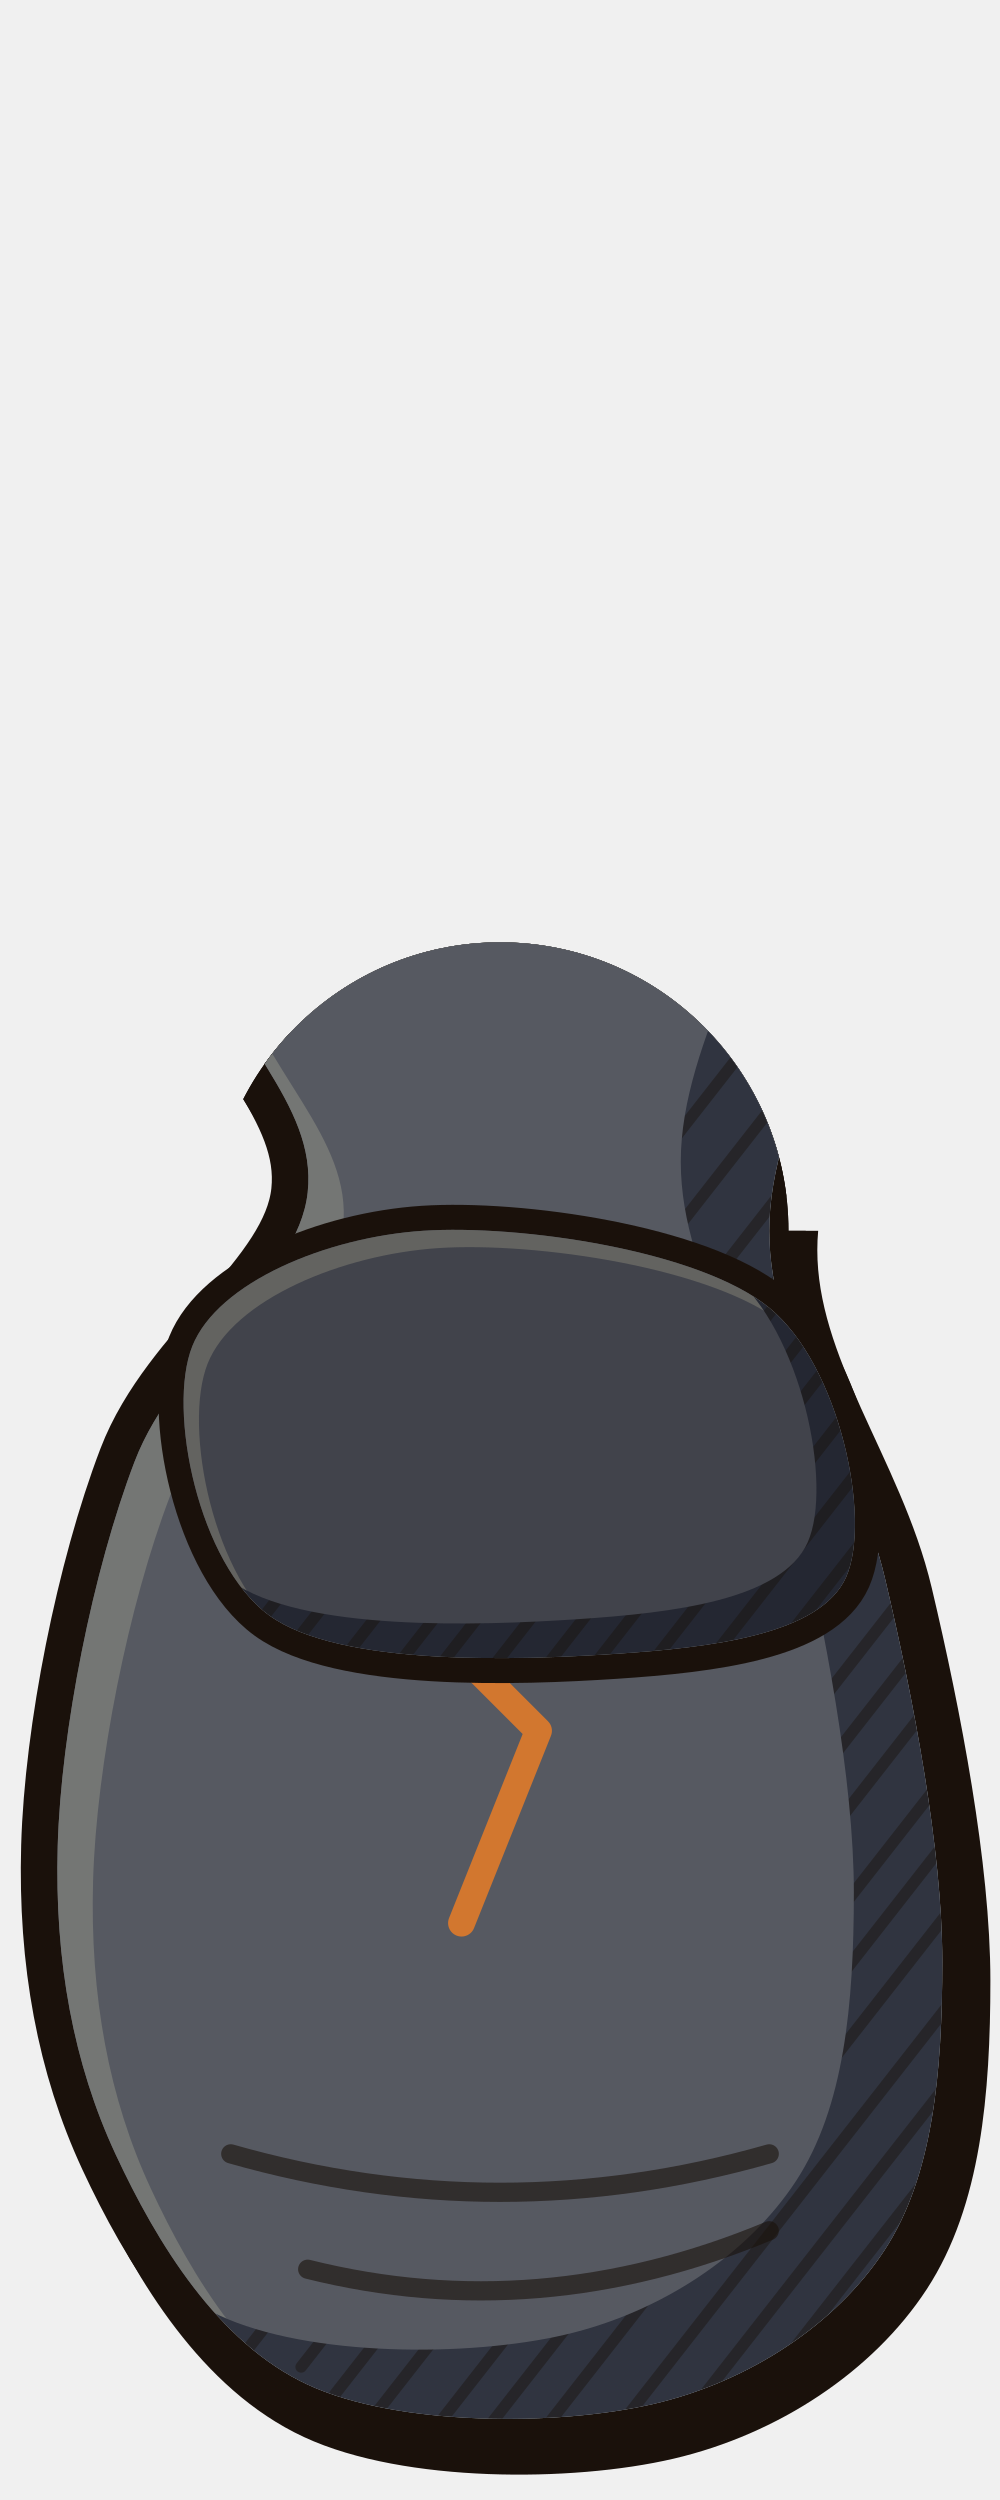
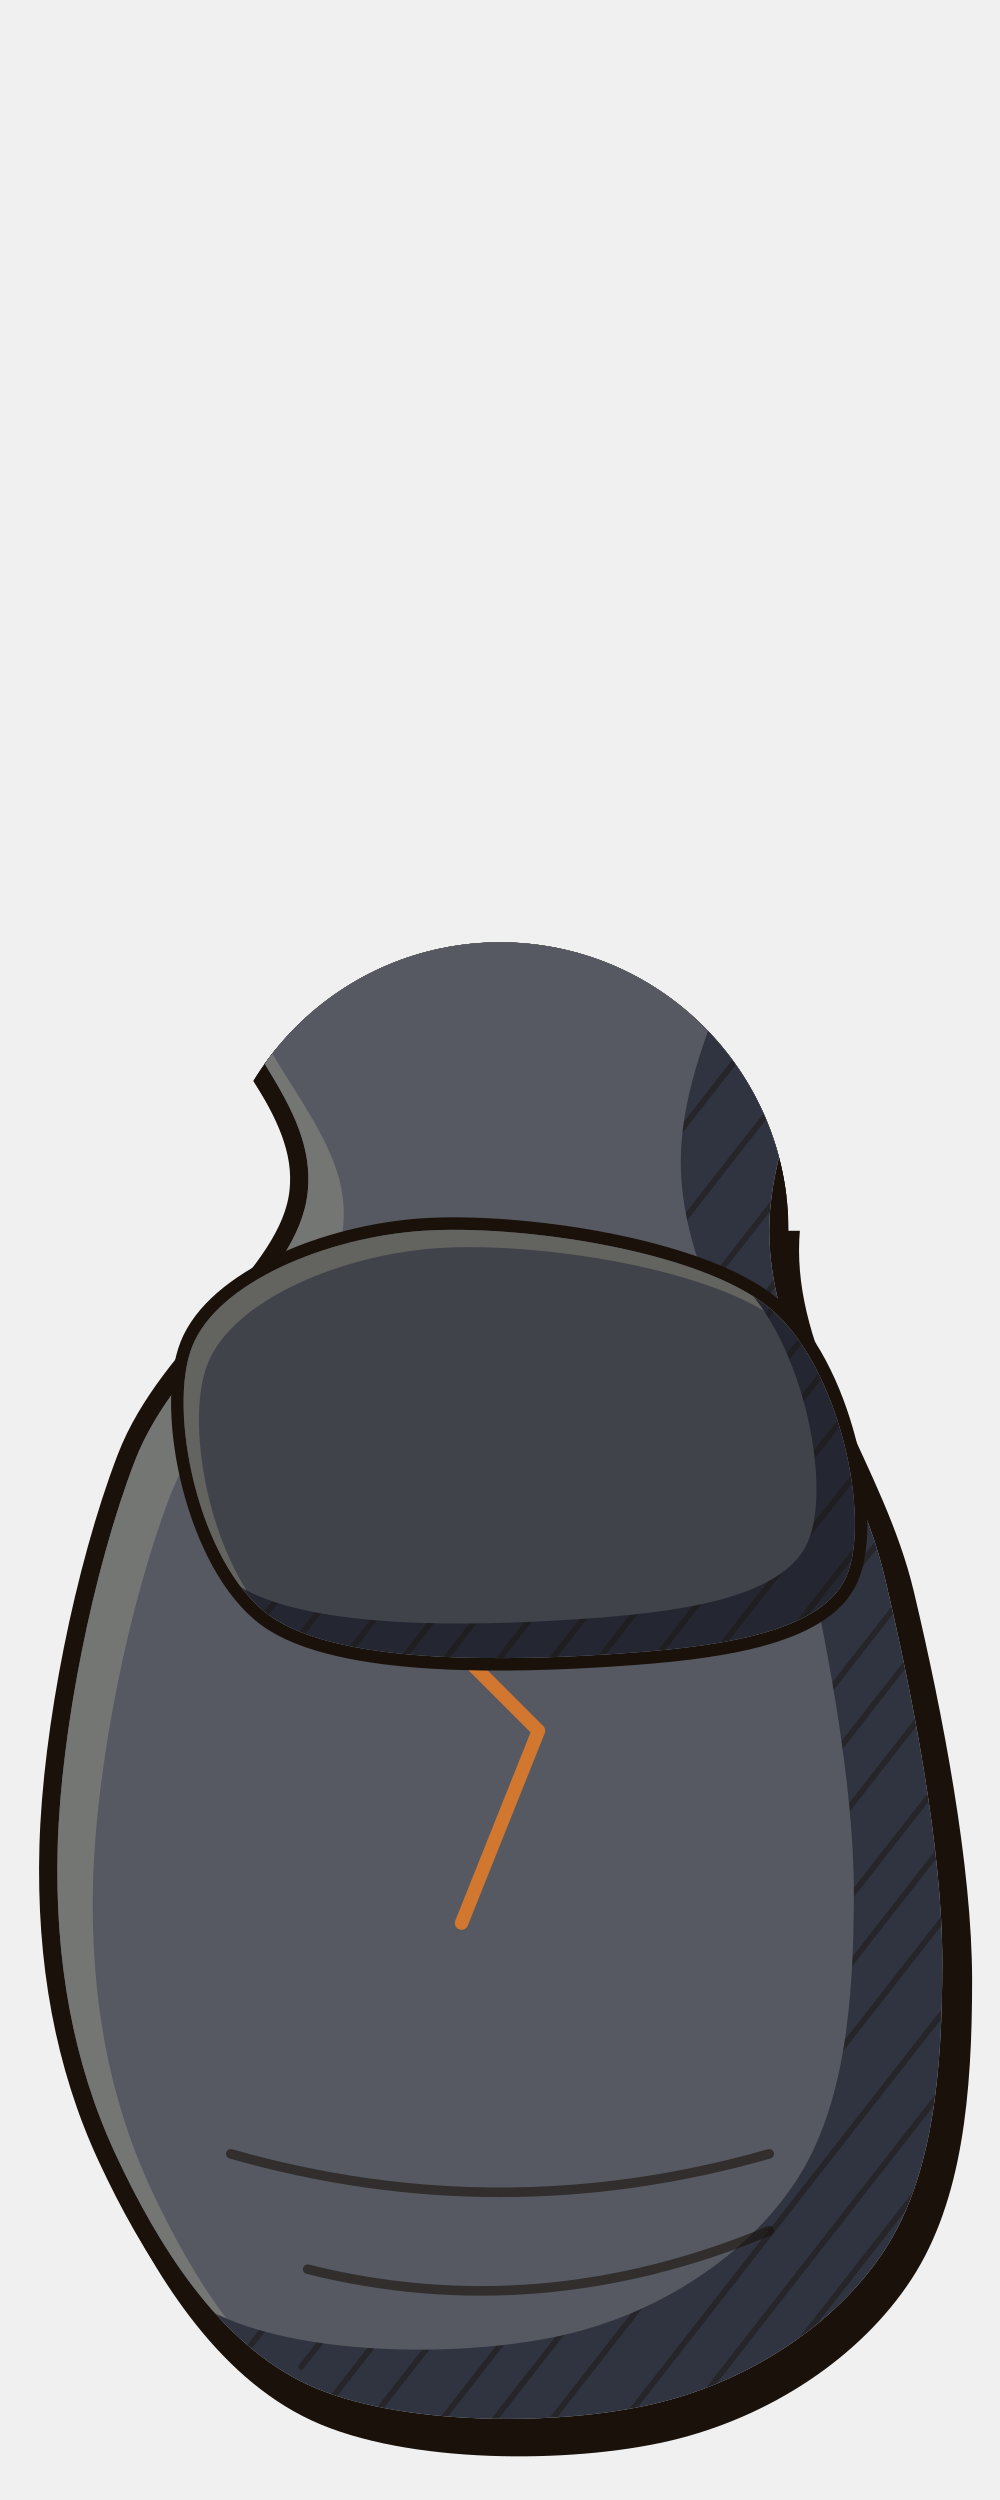
<svg xmlns="http://www.w3.org/2000/svg" width="52" height="130" viewBox="-26 -12 52 130">
  <defs>
    <clipPath id="ltitanarmF">
      <rect x="-26" y="52" width="52" height="66" />
      <circle cx="0" cy="52" r="15" />
    </clipPath>
  </defs>
  <g clip-path="url(#ltitanarmF)">
-     <path d="M-16 -8C-22.17 -4.33 -21 6.67 -21 14C-21 21.33 -17.83 30 -16 36C-14.17 42 -9.5 45.33 -10 50C-10.5 54.67 -16.83 58.33 -19 64C-21.17 69.67 -22.83 78 -23 84C-23.17 90 -22.17 95.33 -20 100C-17.83 104.67 -14.67 109.83 -10 112C-5.33 114.17 3 114.17 8 113C13 111.83 17.5 108.83 20 105C22.5 101.17 23 95.83 23 90C23 84.17 21.5 76.33 20 70C18.5 63.67 14 58.33 14 52C14 45.67 18.83 39 20 32C21.17 25 21.67 16.67 21 10C20.33 3.33 22.17 -5 16 -8C9.83 -11 -9.83 -11.67 -16 -8Z" fill="#1a110b" stroke="#1a110b" stroke-width="3.8" stroke-linejoin="round" transform="translate(0.6 1)" />
-     <path d="M-16 -8C-22.17 -4.33 -21 6.67 -21 14C-21 21.33 -17.83 30 -16 36C-14.17 42 -9.5 45.33 -10 50C-10.5 54.67 -16.83 58.33 -19 64C-21.17 69.67 -22.83 78 -23 84C-23.17 90 -22.17 95.33 -20 100C-17.83 104.67 -14.67 109.83 -10 112C-5.33 114.17 3 114.17 8 113C13 111.83 17.5 108.83 20 105C22.5 101.17 23 95.83 23 90C23 84.17 21.5 76.33 20 70C18.5 63.67 14 58.33 14 52C14 45.67 18.83 39 20 32C21.17 25 21.67 16.67 21 10C20.33 3.33 22.17 -5 16 -8C9.83 -11 -9.83 -11.67 -16 -8Z" fill="#1a110b" stroke="#1a110b" stroke-width="3.8" stroke-linejoin="round" />
+     <path d="M-16 -8C-22.17 -4.33 -21 6.67 -21 14C-21 21.33 -17.83 30 -16 36C-14.17 42 -9.5 45.33 -10 50C-10.5 54.67 -16.83 58.33 -19 64C-21.17 69.67 -22.83 78 -23 84C-23.17 90 -22.17 95.33 -20 100C-17.83 104.67 -14.67 109.83 -10 112C-5.33 114.17 3 114.17 8 113C13 111.83 17.5 108.83 20 105C22.5 101.17 23 95.83 23 90C23 84.17 21.5 76.33 20 70C18.5 63.67 14 58.33 14 52C14 45.67 18.83 39 20 32C21.17 25 21.67 16.67 21 10C20.33 3.33 22.17 -5 16 -8C9.83 -11 -9.83 -11.67 -16 -8Z" fill="#1a110b" stroke="#1a110b" stroke-width="1.90" stroke-linejoin="round" transform="translate(0.6 1)" />
+     <path d="M-16 -8C-22.17 -4.33 -21 6.67 -21 14C-21 21.33 -17.83 30 -16 36C-14.17 42 -9.5 45.33 -10 50C-10.5 54.67 -16.83 58.33 -19 64C-21.17 69.67 -22.83 78 -23 84C-23.17 90 -22.17 95.33 -20 100C-17.83 104.67 -14.67 109.83 -10 112C-5.33 114.17 3 114.17 8 113C13 111.83 17.5 108.83 20 105C22.5 101.17 23 95.83 23 90C23 84.17 21.5 76.33 20 70C18.5 63.67 14 58.33 14 52C14 45.67 18.83 39 20 32C21.17 25 21.67 16.67 21 10C20.33 3.33 22.17 -5 16 -8C9.83 -11 -9.83 -11.67 -16 -8Z" fill="#1a110b" stroke="#1a110b" stroke-width="1.90" stroke-linejoin="round" />
    <path d="M-16 -8C-22.17 -4.33 -21 6.67 -21 14C-21 21.33 -17.83 30 -16 36C-14.17 42 -9.5 45.33 -10 50C-10.5 54.67 -16.83 58.33 -19 64C-21.17 69.67 -22.83 78 -23 84C-23.17 90 -22.17 95.33 -20 100C-17.83 104.67 -14.67 109.83 -10 112C-5.33 114.17 3 114.17 8 113C13 111.83 17.5 108.83 20 105C22.5 101.17 23 95.83 23 90C23 84.17 21.5 76.33 20 70C18.5 63.67 14 58.33 14 52C14 45.67 18.83 39 20 32C21.17 25 21.67 16.67 21 10C20.33 3.33 22.17 -5 16 -8C9.83 -11 -9.83 -11.67 -16 -8Z" fill="#565961" />
    <clipPath id="c3912">
      <path d="M-16 -8C-22.17 -4.33 -21 6.67 -21 14C-21 21.33 -17.83 30 -16 36C-14.17 42 -9.5 45.33 -10 50C-10.5 54.67 -16.83 58.33 -19 64C-21.17 69.67 -22.83 78 -23 84C-23.17 90 -22.17 95.33 -20 100C-17.83 104.67 -14.67 109.83 -10 112C-5.33 114.17 3 114.17 8 113C13 111.83 17.5 108.83 20 105C22.5 101.17 23 95.83 23 90C23 84.17 21.5 76.33 20 70C18.5 63.67 14 58.33 14 52C14 45.67 18.83 39 20 32C21.17 25 21.67 16.67 21 10C20.33 3.33 22.17 -5 16 -8C9.83 -11 -9.83 -11.67 -16 -8Z" />
    </clipPath>
    <g clip-path="url(#c3912)">
      <rect x="-600" y="-600" width="1200" height="1200" fill="#747674" />
      <path d="M-16 -8C-22.17 -4.33 -21 6.67 -21 14C-21 21.33 -17.83 30 -16 36C-14.17 42 -9.5 45.33 -10 50C-10.5 54.67 -16.83 58.33 -19 64C-21.17 69.67 -22.83 78 -23 84C-23.17 90 -22.17 95.33 -20 100C-17.83 104.67 -14.67 109.83 -10 112C-5.33 114.17 3 114.17 8 113C13 111.83 17.5 108.83 20 105C22.5 101.17 23 95.83 23 90C23 84.17 21.5 76.33 20 70C18.5 63.67 14 58.33 14 52C14 45.67 18.83 39 20 32C21.17 25 21.67 16.67 21 10C20.33 3.33 22.17 -5 16 -8C9.83 -11 -9.83 -11.67 -16 -8Z" fill="#565961" transform="translate(1.84 1.8)" />
      <mask id="m3912" maskUnits="userSpaceOnUse" x="-600" y="-600" width="1200" height="1200">
        <rect x="-600" y="-600" width="1200" height="1200" fill="#fff" />
        <path d="M-16 -8C-22.17 -4.33 -21 6.67 -21 14C-21 21.33 -17.83 30 -16 36C-14.17 42 -9.5 45.33 -10 50C-10.5 54.67 -16.83 58.33 -19 64C-21.17 69.67 -22.83 78 -23 84C-23.17 90 -22.17 95.33 -20 100C-17.83 104.67 -14.67 109.83 -10 112C-5.33 114.17 3 114.17 8 113C13 111.83 17.5 108.83 20 105C22.5 101.17 23 95.83 23 90C23 84.17 21.5 76.33 20 70C18.5 63.67 14 58.33 14 52C14 45.67 18.83 39 20 32C21.17 25 21.67 16.67 21 10C20.33 3.33 22.17 -5 16 -8C9.83 -11 -9.83 -11.67 -16 -8Z" fill="#000" transform="translate(-4.6 -3.6)" />
      </mask>
      <g mask="url(#m3912)">
        <rect x="-600" y="-600" width="1200" height="1200" fill="#303440" />
-         <path d="M-95.25 60.94L-21.97 -32.84M-93.4 63.64L-14.58 -37.26M-83.38 55.59L-12.37 -35.3M-82.9 59.9L-14.26 -27.95M-81.18 61.42L-12.17 -26.91M-81.06 65.02L-4.38 -33.13M-74.63 61.58L-2.37 -30.9M-79.82 71.76L-0.49 -29.77M-78.7 73.77L3.49 -31.43M-74.14 72.09L-0.47 -22.22M-67.12 66.75L2.43 -22.27M-72.25 77.15L1.53 -17.28M-70.84 79.31L6.43 -19.59M-66.23 77.34L5.61 -14.62M-59.58 72.41L14.62 -22.56M-58.77 75.2L12.33 -15.8M-58.33 79.4L12.73 -11.56M-56.46 82.04L14.05 -8.22M-56.74 85.8L13.76 -4.44M-53.65 85.97L24.94 -14.63M-55.93 93.04L22.01 -6.72M-51.26 91.57L26.22 -7.6M-42.78 84.71L30.87 -9.55M-40.4 85.91L26.65 0.09M-48.48 99.79L30.62 -1.45M-45.56 99.88L36.84 -5.59M-37.69 94.82L34.52 2.4M-42.23 104.88L39.44 0.34M-31.51 94.58L40.38 2.57M-37.38 106.66L37.72 10.53M-35.34 108.91L46.52 4.13M-28.95 105.77L50.76 3.75M-27.02 107.6L42.73 18.33M-27.87 112.14L51.91 10.02M-27.68 115.28L53.56 11.31M-19.57 108.79L53.81 14.86M-23.56 118.59L53.37 20.13M-14.97 112.52L59.97 16.6M-10.34 111.08L57.2 24.63M-8.6 112.52L57.32 28.14M-15.22 124.72L67.58 18.74M-5.39 116.86L62.96 29.37M-6.14 121.3L70.19 23.61M-9.05 128.85L69.35 28.5M-1.65 124.22L70.86 31.41M0.28 125.76L74.37 30.94M2.15 126.95L69.94 40.19M3.1 129.55L74.59 38.05M3.62 133.74L78.62 37.75M7.84 132.62L84.29 34.77M4.95 140.93L87.46 35.31M10.65 138.25L87.01 40.51M16 135.47L92.29 37.83M15.05 141.36L92.23 42.57" fill="none" stroke="#1a110b" stroke-width="0.6" stroke-opacity="0.42" stroke-linecap="round" />
+         <path d="M-95.25 60.94L-21.97 -32.84M-93.4 63.64L-14.58 -37.26M-83.38 55.59L-12.37 -35.3M-82.9 59.9L-14.26 -27.95M-81.18 61.42L-12.17 -26.91M-81.06 65.02L-4.38 -33.13M-74.63 61.58L-2.37 -30.9M-79.82 71.76L-0.49 -29.77M-78.7 73.77L3.49 -31.43M-74.14 72.09L-0.47 -22.22M-67.12 66.75L2.43 -22.27M-72.25 77.15L1.53 -17.28M-70.84 79.31L6.43 -19.59M-66.23 77.34L5.61 -14.62M-59.58 72.41L14.62 -22.56M-58.77 75.2L12.33 -15.8M-58.33 79.4L12.73 -11.56M-56.46 82.04L14.05 -8.22M-56.74 85.8L13.76 -4.44M-53.65 85.97L24.94 -14.63M-55.93 93.04L22.01 -6.72M-51.26 91.57L26.22 -7.6M-42.78 84.71L30.87 -9.55M-40.4 85.91L26.65 0.09M-48.48 99.79L30.62 -1.45M-45.56 99.88L36.84 -5.59M-37.69 94.82L34.52 2.4M-42.23 104.88L39.44 0.34M-31.51 94.58L40.38 2.57M-37.38 106.66L37.72 10.53M-35.34 108.91L46.52 4.13M-28.95 105.77L50.76 3.75M-27.02 107.6L42.73 18.33M-27.87 112.14L51.91 10.02M-27.68 115.28L53.56 11.31M-19.57 108.79L53.81 14.86M-23.56 118.59L53.37 20.13M-14.97 112.52L59.97 16.6M-10.34 111.08L57.2 24.63M-8.6 112.52L57.32 28.14M-15.22 124.72L67.58 18.74M-5.39 116.86L62.96 29.37M-6.14 121.3L70.19 23.61M-9.05 128.85L69.35 28.5M-1.65 124.22L70.86 31.41M0.28 125.76L74.37 30.94M2.15 126.95L69.94 40.19M3.1 129.55L74.59 38.05M3.62 133.74L78.62 37.75M7.84 132.62L84.29 34.77M4.95 140.93L87.46 35.31M10.65 138.25L87.01 40.51M16 135.47L92.29 37.83M15.05 141.36L92.23 42.57" fill="none" stroke="#1a110b" stroke-width="0.30" stroke-opacity="0.42" stroke-linecap="round" />
      </g>
-       <path d="M-14 100Q0 104 14 100M-10 106Q2 109 14 104" fill="none" stroke="#1a110b" stroke-width="1" stroke-opacity="0.6" stroke-linecap="round" stroke-linejoin="round" />
-       <path d="M-6 70L2 78L-2 88" fill="none" stroke="#e07a2a" stroke-width="1.4" stroke-opacity="0.9" stroke-linecap="round" stroke-linejoin="round" />
+       <path d="M-14 100Q0 104 14 100M-10 106Q2 109 14 104" fill="none" stroke="#1a110b" stroke-width="0.50" stroke-opacity="0.6" stroke-linecap="round" stroke-linejoin="round" />
+       <path d="M-6 70L2 78L-2 88" fill="none" stroke="#e07a2a" stroke-width="0.70" stroke-opacity="0.9" stroke-linecap="round" stroke-linejoin="round" />
    </g>
-     <path d="M-16 58C-14.67 54.67 -9 52.33 -4 52C1 51.67 10.33 53 14 56C17.67 59 19.33 67 18 70C16.67 73 11 73.67 6 74C1 74.33 -8.33 74.67 -12 72C-15.67 69.33 -17.33 61.33 -16 58Z" fill="#1a110b" stroke="#1a110b" stroke-width="2.6" stroke-linejoin="round" />
+     <path d="M-16 58C-14.67 54.67 -9 52.33 -4 52C1 51.67 10.33 53 14 56C17.67 59 19.33 67 18 70C16.67 73 11 73.67 6 74C1 74.33 -8.33 74.67 -12 72C-15.67 69.33 -17.33 61.33 -16 58Z" fill="#1a110b" stroke="#1a110b" stroke-width="1.30" stroke-linejoin="round" />
    <path d="M-16 58C-14.67 54.67 -9 52.33 -4 52C1 51.67 10.33 53 14 56C17.67 59 19.33 67 18 70C16.67 73 11 73.67 6 74C1 74.33 -8.33 74.67 -12 72C-15.67 69.33 -17.33 61.33 -16 58Z" fill="#41434b" />
    <clipPath id="c3913">
      <path d="M-16 58C-14.67 54.67 -9 52.33 -4 52C1 51.67 10.33 53 14 56C17.67 59 19.33 67 18 70C16.67 73 11 73.67 6 74C1 74.33 -8.33 74.67 -12 72C-15.67 69.33 -17.33 61.33 -16 58Z" />
    </clipPath>
    <g clip-path="url(#c3913)">
      <rect x="-600" y="-600" width="1200" height="1200" fill="#636360" />
      <path d="M-16 58C-14.67 54.67 -9 52.33 -4 52C1 51.67 10.33 53 14 56C17.67 59 19.33 67 18 70C16.67 73 11 73.67 6 74C1 74.33 -8.33 74.67 -12 72C-15.67 69.33 -17.33 61.33 -16 58Z" fill="#41434b" transform="translate(0.8 0.9)" />
      <mask id="m3913" maskUnits="userSpaceOnUse" x="-600" y="-600" width="1200" height="1200">
        <rect x="-600" y="-600" width="1200" height="1200" fill="#fff" />
        <path d="M-16 58C-14.67 54.67 -9 52.33 -4 52C1 51.67 10.33 53 14 56C17.67 59 19.33 67 18 70C16.67 73 11 73.67 6 74C1 74.33 -8.33 74.67 -12 72C-15.67 69.33 -17.33 61.33 -16 58Z" fill="#000" transform="translate(-2 -1.8)" />
      </mask>
      <g mask="url(#m3913)">
        <rect x="-600" y="-600" width="1200" height="1200" fill="#242732" />
-         <path d="M-31.59 66.49L-6.33 34.16M-27.7 64.4L-4 34.07M-25.86 65.14L-2.69 35.48M-25.37 67.89L0.83 34.35M-23.75 69.1L2.58 35.39M-22.28 70.25L4.51 35.95M-19.61 70.79L4.42 40.04M-18.78 73.21L6.35 41.05M-15.97 72.55L6.02 44.42M-17.34 78.53L8.1 45.97M-15.24 79.26L13.25 42.79M-11.39 78.41L13.88 46.06M-10.63 81.38L14.41 49.32M-7.69 80.47L17.37 48.4M-6.24 82.19L17.6 51.68M-4.13 83.01L19.82 52.36M-2.16 83.62L23.3 51.02M-1.39 86.35L24.96 52.61M1.65 86.2L24.45 57.02M3.41 87.9L28.56 55.71M2.03 93.41L30.26 57.28M4.53 93.92L29.86 61.49" fill="none" stroke="#1a110b" stroke-width="0.6" stroke-opacity="0.42" stroke-linecap="round" />
+         <path d="M-31.59 66.49L-6.33 34.16M-27.7 64.4L-4 34.07M-25.86 65.14L-2.69 35.48M-25.37 67.89L0.83 34.35M-23.75 69.1L2.58 35.39M-22.28 70.25L4.51 35.95M-19.61 70.79L4.42 40.04M-18.78 73.21L6.35 41.05M-15.97 72.55L6.02 44.42M-17.34 78.53L8.1 45.97M-15.24 79.26L13.25 42.79M-11.39 78.41L13.88 46.06M-10.63 81.38L14.41 49.32M-7.69 80.47L17.37 48.4M-6.24 82.19L17.6 51.68M-4.13 83.01L19.82 52.36M-2.16 83.62L23.3 51.02M-1.39 86.35L24.96 52.61M1.65 86.2L24.45 57.02M3.41 87.9L28.56 55.71M2.03 93.41L30.26 57.28M4.53 93.92L29.86 61.49" fill="none" stroke="#1a110b" stroke-width="0.30" stroke-opacity="0.42" stroke-linecap="round" />
      </g>
    </g>
-     <path d="M-16 4C-14.33 0 -7.33 -2 -2 -2C3.33 -2 13.33 0 16 4C18.67 8 18.67 19 14 22C9.33 25 -7 25 -12 22C-17 19 -17.67 8 -16 4Z" fill="#1a110b" stroke="#1a110b" stroke-width="2.6" stroke-linejoin="round" />
+     <path d="M-16 4C-14.33 0 -7.33 -2 -2 -2C3.33 -2 13.33 0 16 4C18.67 8 18.67 19 14 22C9.33 25 -7 25 -12 22C-17 19 -17.67 8 -16 4Z" fill="#1a110b" stroke="#1a110b" stroke-width="1.30" stroke-linejoin="round" />
    <path d="M-16 4C-14.33 0 -7.33 -2 -2 -2C3.33 -2 13.33 0 16 4C18.67 8 18.67 19 14 22C9.33 25 -7 25 -12 22C-17 19 -17.67 8 -16 4Z" fill="#41434b" />
    <clipPath id="c3914">
      <path d="M-16 4C-14.33 0 -7.33 -2 -2 -2C3.33 -2 13.33 0 16 4C18.67 8 18.67 19 14 22C9.33 25 -7 25 -12 22C-17 19 -17.67 8 -16 4Z" />
    </clipPath>
    <g clip-path="url(#c3914)">
      <rect x="-600" y="-600" width="1200" height="1200" fill="#636360" />
      <path d="M-16 4C-14.33 0 -7.33 -2 -2 -2C3.33 -2 13.33 0 16 4C18.67 8 18.67 19 14 22C9.33 25 -7 25 -12 22C-17 19 -17.67 8 -16 4Z" fill="#41434b" transform="translate(0.8 0.9)" />
      <mask id="m3914" maskUnits="userSpaceOnUse" x="-600" y="-600" width="1200" height="1200">
        <rect x="-600" y="-600" width="1200" height="1200" fill="#fff" />
        <path d="M-16 4C-14.33 0 -7.33 -2 -2 -2C3.33 -2 13.33 0 16 4C18.67 8 18.67 19 14 22C9.33 25 -7 25 -12 22C-17 19 -17.67 8 -16 4Z" fill="#000" transform="translate(-2 -1.8)" />
      </mask>
      <g mask="url(#m3914)">
        <rect x="-600" y="-600" width="1200" height="1200" fill="#242732" />
-         <path d="M-33.55 15.07L-6.49 -19.56M-28.93 13.29L-1.81 -21.42M-30.35 18.24L-3.31 -16.37M-26.89 16.84L0.12 -17.73M-24.27 17.03L0.55 -14.74M-23.75 19.94L1.01 -11.75M-22.88 22.5L4.27 -12.26M-20.33 22.5L5.42 -10.46M-20.46 25.52L6.86 -9.44M-18.96 26.69L9.68 -9.97M-14.24 23.63L10.87 -8.52M-15.84 29.05L11.98 -6.55M-11.92 27.87L14.26 -5.64M-9.15 27.61L15.99 -4.57M-10.85 32.8L17.38 -3.34M-6.93 31.35L18.96 -1.79M-7.67 35.19L20.49 -0.86M-2.97 33.25L23.8 -1.01M-4.09 38.67L25.62 0.64M0.69 36.22L25.09 4.99M2.13 37.51L26.71 6.05M1.94 41.82L29 7.18M3.61 43.24L32.37 6.42M8.42 41.22L32.28 10.67" fill="none" stroke="#1a110b" stroke-width="0.6" stroke-opacity="0.42" stroke-linecap="round" />
+         <path d="M-33.55 15.07L-6.49 -19.56M-28.93 13.29L-1.81 -21.42M-30.35 18.24L-3.31 -16.37M-26.89 16.84L0.12 -17.73M-24.27 17.03L0.55 -14.74M-23.75 19.94L1.01 -11.75M-22.88 22.5L4.27 -12.26M-20.33 22.5L5.42 -10.46M-20.46 25.52L6.86 -9.44M-18.96 26.69L9.68 -9.97M-14.24 23.63L10.87 -8.52M-15.84 29.05L11.98 -6.55M-11.92 27.87L14.26 -5.64M-9.15 27.61L15.99 -4.57M-10.85 32.8L17.38 -3.34M-6.93 31.35L18.96 -1.79M-7.67 35.19L20.49 -0.86M-2.97 33.25L23.8 -1.01M-4.09 38.67L25.62 0.64M0.69 36.22L25.09 4.99M2.13 37.51L26.71 6.05M1.94 41.82L29 7.18M3.61 43.24L32.37 6.42M8.42 41.22L32.28 10.67" fill="none" stroke="#1a110b" stroke-width="0.30" stroke-opacity="0.42" stroke-linecap="round" />
      </g>
    </g>
  </g>
</svg>
